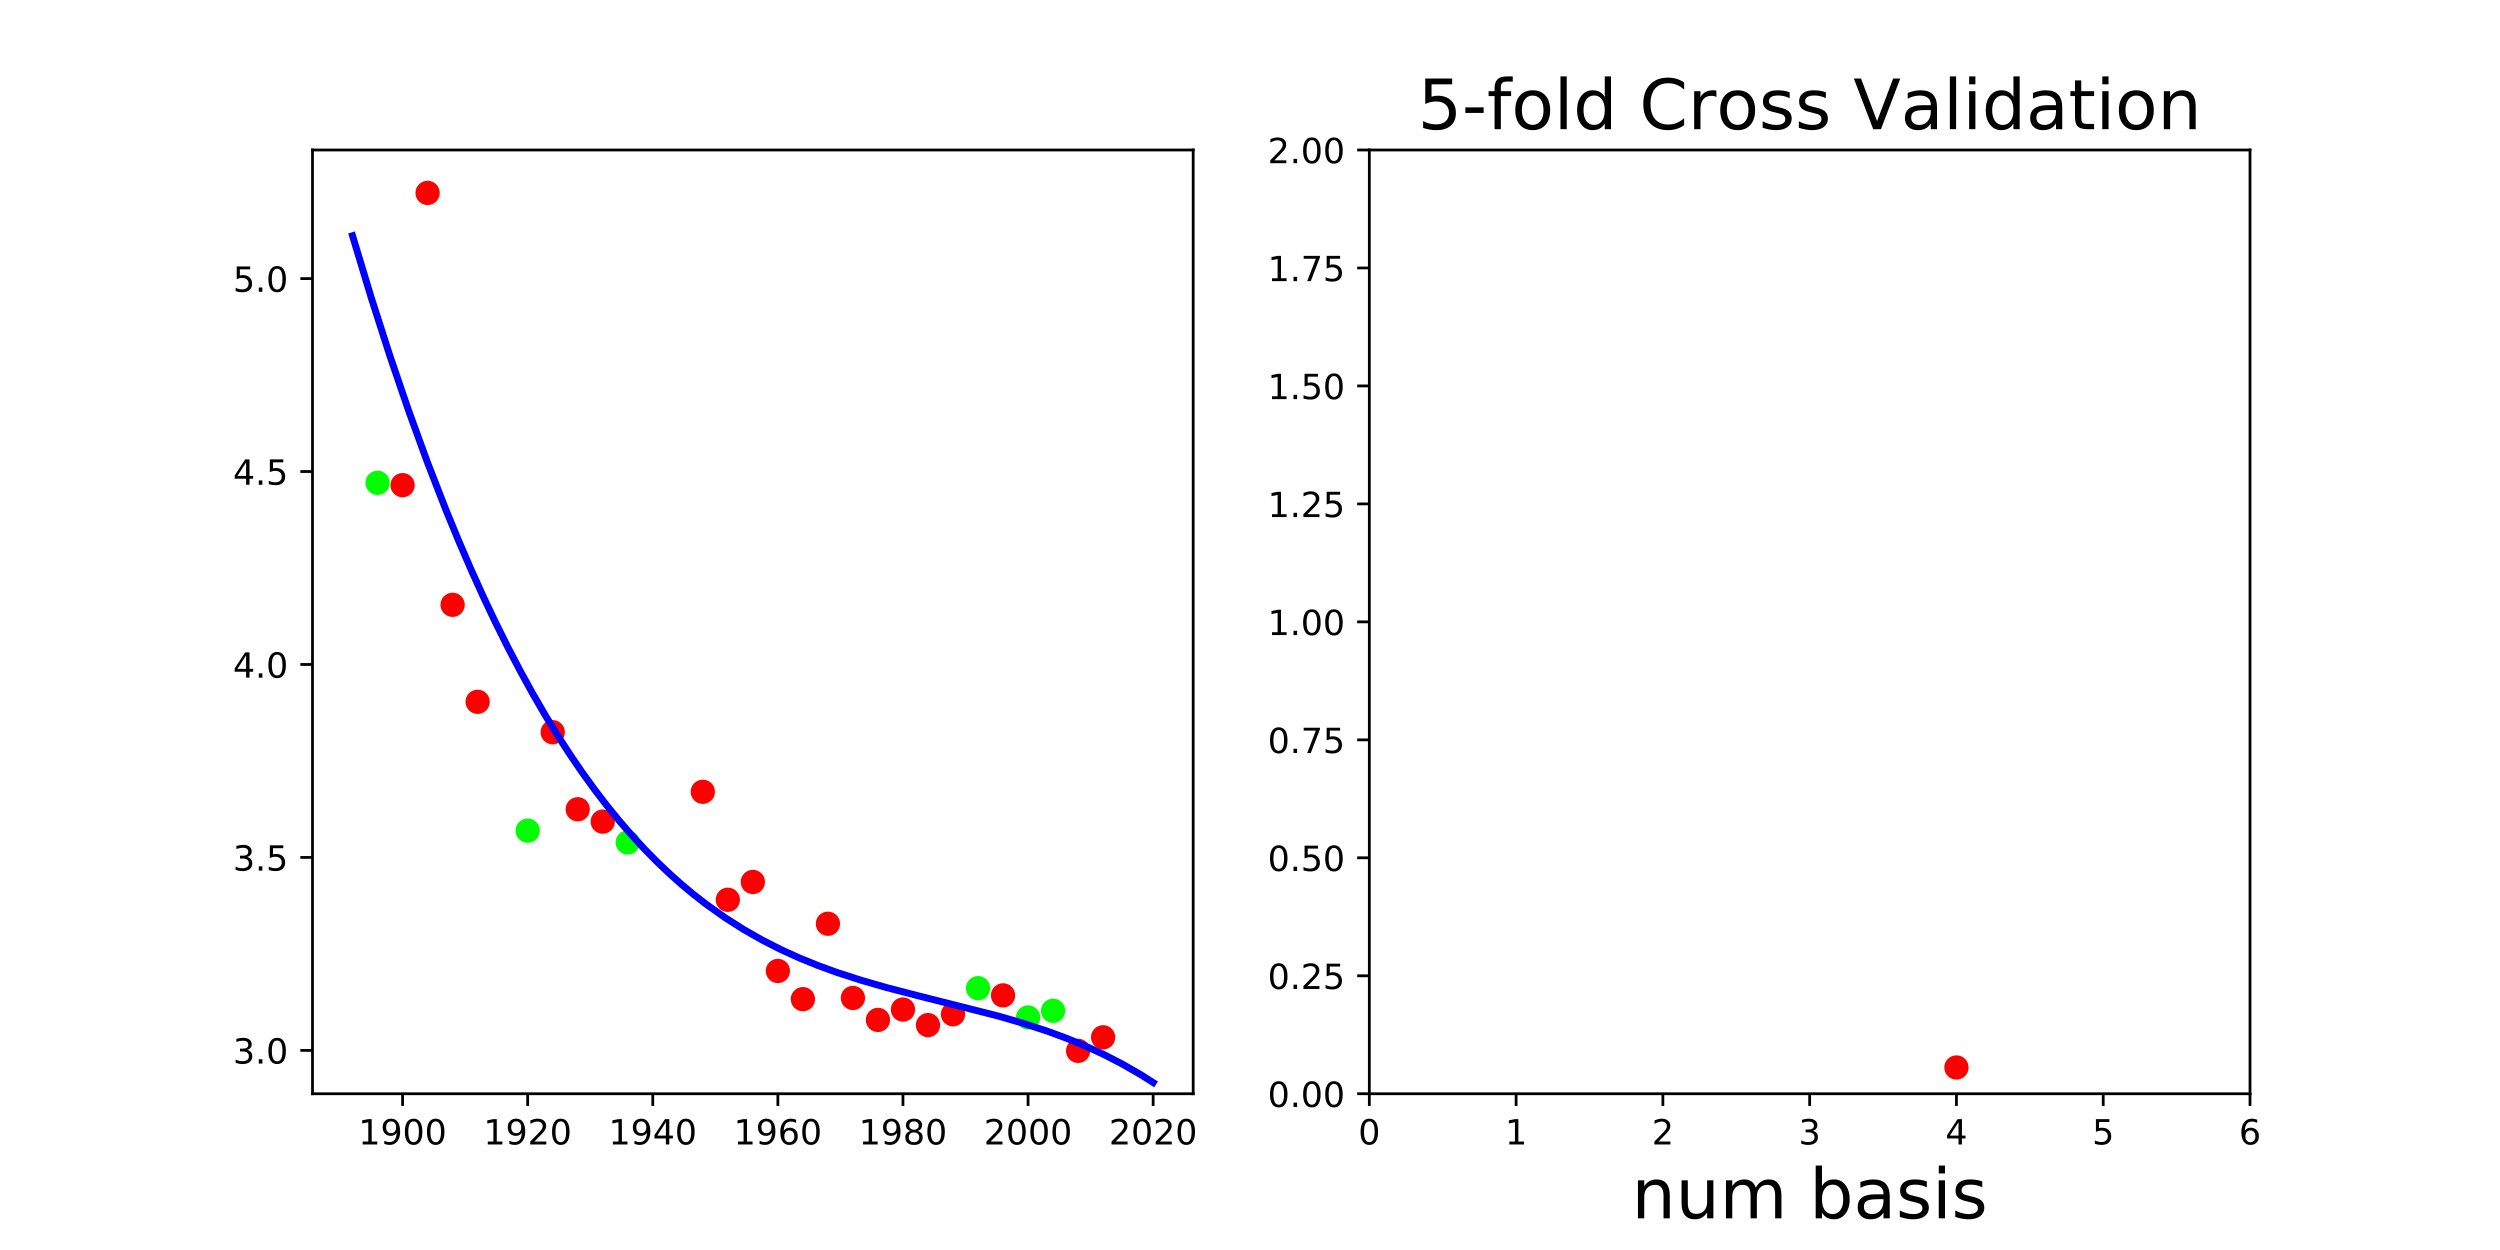
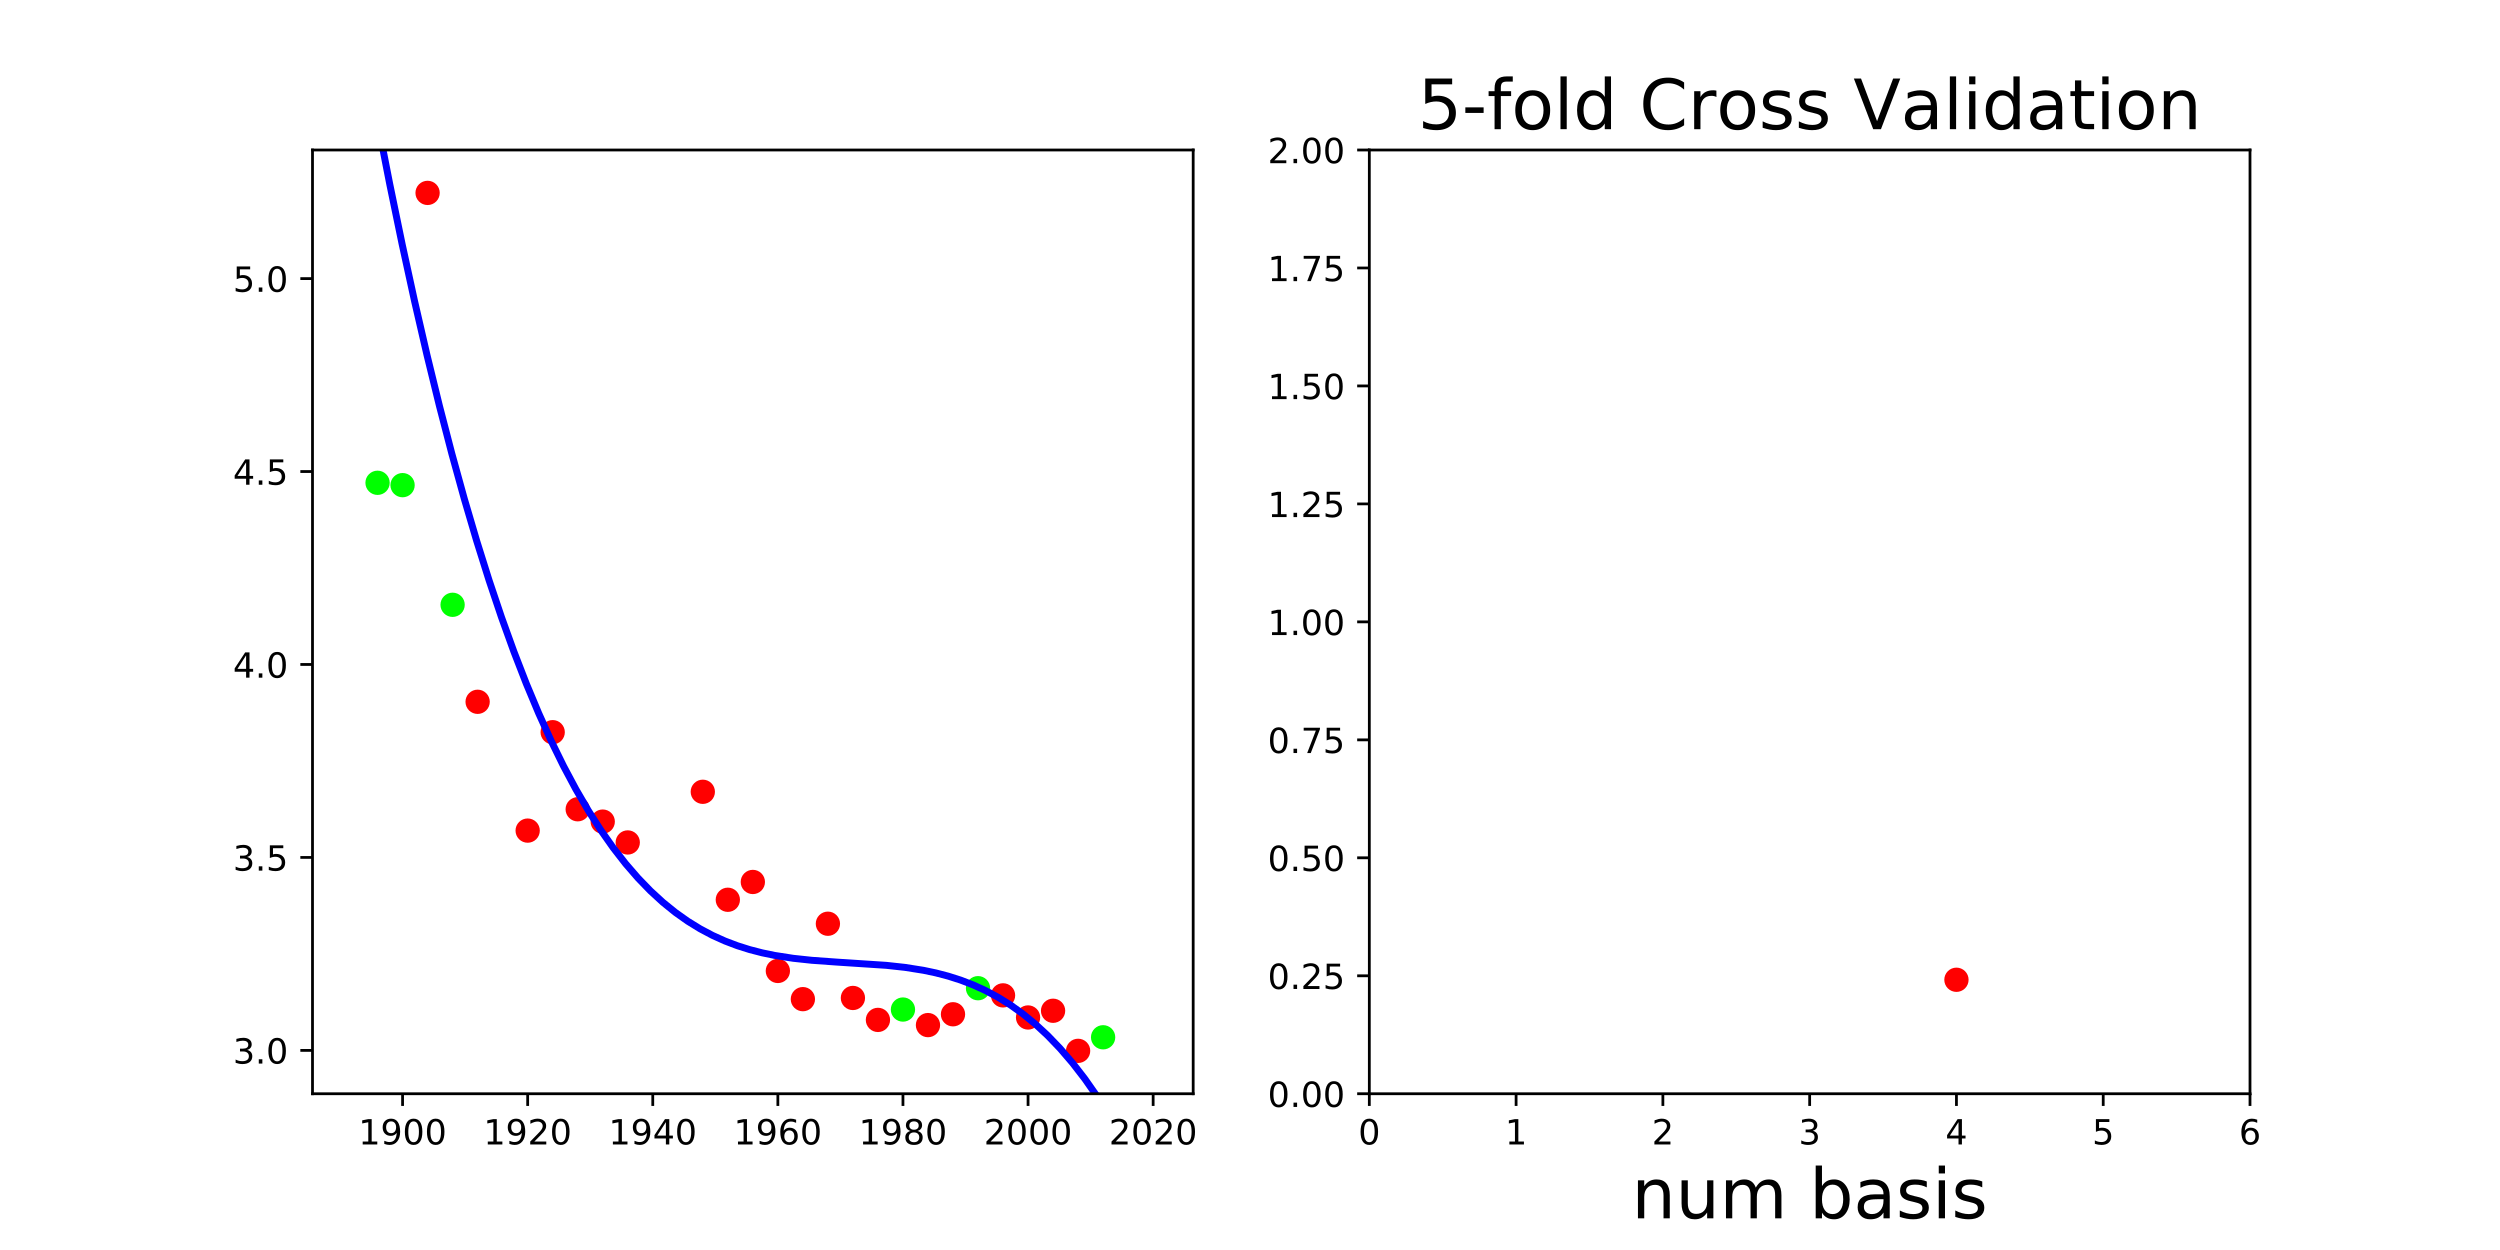
<svg xmlns="http://www.w3.org/2000/svg" xmlns:xlink="http://www.w3.org/1999/xlink" height="360pt" version="1.1" viewBox="0 0 720 360" width="720pt">
  <defs>
    <style type="text/css">
*{stroke-linecap:butt;stroke-linejoin:round;}
  </style>
  </defs>
  <g id="figure_1">
    <g id="patch_1">
      <path d="M 0 360  L 720 360  L 720 0  L 0 0  z " style="fill:none;" />
    </g>
    <g id="axes_1">
      <g id="patch_2">
        <path d="M 90 315  L 343.636 315  L 343.636 43.2  L 90 43.2  z " style="fill:none;" />
      </g>
      <g id="matplotlib.axis_1">
        <g id="xtick_1">
          <g id="line2d_1">
            <defs>
-               <path d="M 0 0  L 0 3.5  " id="m3a03d7a291" style="stroke:#000000;stroke-width:0.8;" />
-             </defs>
-             <g>
-               <use style="stroke:#000000;stroke-width:0.8;" x="115.94" xlink:href="#m3a03d7a291" y="315" />
+               <path d="M 0 0  L 0 3.5  " id="m8a2ad024c8" style="stroke:#000000;stroke-width:0.8;" />
+             </defs>
+             <g>
+               <use style="stroke:#000000;stroke-width:0.8;" x="115.94" xlink:href="#m8a2ad024c8" y="315" />
            </g>
          </g>
          <g id="text_1">
            <defs>
              <path d="M 12.406 8.297  L 28.516 8.297  L 28.516 63.922  L 10.984 60.406  L 10.984 69.391  L 28.422 72.906  L 38.281 72.906  L 38.281 8.297  L 54.391 8.297  L 54.391 0  L 12.406 0  z " id="DejaVuSans-31" />
              <path d="M 10.984 1.516  L 10.984 10.5  Q 14.703 8.734 18.5 7.812  Q 22.312 6.891 25.984 6.891  Q 35.75 6.891 40.891 13.453  Q 46.047 20.016 46.781 33.406  Q 43.953 29.203 39.594 26.953  Q 35.25 24.703 29.984 24.703  Q 19.047 24.703 12.672 31.312  Q 6.297 37.938 6.297 49.422  Q 6.297 60.641 12.938 67.422  Q 19.578 74.219 30.609 74.219  Q 43.266 74.219 49.922 64.516  Q 56.594 54.828 56.594 36.375  Q 56.594 19.141 48.406 8.859  Q 40.234 -1.422 26.422 -1.422  Q 22.703 -1.422 18.891 -0.688  Q 15.094 0.047 10.984 1.516  z M 30.609 32.422  Q 37.25 32.422 41.125 36.953  Q 45.016 41.5 45.016 49.422  Q 45.016 57.281 41.125 61.844  Q 37.25 66.406 30.609 66.406  Q 23.969 66.406 20.094 61.844  Q 16.219 57.281 16.219 49.422  Q 16.219 41.5 20.094 36.953  Q 23.969 32.422 30.609 32.422  z " id="DejaVuSans-39" />
              <path d="M 31.781 66.406  Q 24.172 66.406 20.328 58.906  Q 16.5 51.422 16.5 36.375  Q 16.5 21.391 20.328 13.891  Q 24.172 6.391 31.781 6.391  Q 39.453 6.391 43.281 13.891  Q 47.125 21.391 47.125 36.375  Q 47.125 51.422 43.281 58.906  Q 39.453 66.406 31.781 66.406  z M 31.781 74.219  Q 44.047 74.219 50.516 64.516  Q 56.984 54.828 56.984 36.375  Q 56.984 17.969 50.516 8.266  Q 44.047 -1.422 31.781 -1.422  Q 19.531 -1.422 13.062 8.266  Q 6.594 17.969 6.594 36.375  Q 6.594 54.828 13.062 64.516  Q 19.531 74.219 31.781 74.219  z " id="DejaVuSans-30" />
            </defs>
            <g transform="translate(103.2151 329.5984)scale(0.1 -0.1)">
              <use xlink:href="#DejaVuSans-31" />
              <use x="63.623" xlink:href="#DejaVuSans-39" />
              <use x="127.246" xlink:href="#DejaVuSans-30" />
              <use x="190.869" xlink:href="#DejaVuSans-30" />
            </g>
          </g>
        </g>
        <g id="xtick_2">
          <g id="line2d_2">
            <g>
-               <use style="stroke:#000000;stroke-width:0.8;" x="151.968" xlink:href="#m3a03d7a291" y="315" />
+               <use style="stroke:#000000;stroke-width:0.8;" x="151.968" xlink:href="#m8a2ad024c8" y="315" />
            </g>
          </g>
          <g id="text_2">
            <defs>
              <path d="M 19.188 8.297  L 53.609 8.297  L 53.609 0  L 7.328 0  L 7.328 8.297  Q 12.938 14.109 22.625 23.891  Q 32.328 33.688 34.812 36.531  Q 39.547 41.844 41.422 45.531  Q 43.312 49.219 43.312 52.781  Q 43.312 58.594 39.234 62.25  Q 35.156 65.922 28.609 65.922  Q 23.969 65.922 18.812 64.312  Q 13.672 62.703 7.812 59.422  L 7.812 69.391  Q 13.766 71.781 18.938 73  Q 24.125 74.219 28.422 74.219  Q 39.75 74.219 46.484 68.547  Q 53.219 62.891 53.219 53.422  Q 53.219 48.922 51.531 44.891  Q 49.859 40.875 45.406 35.406  Q 44.188 33.984 37.641 27.219  Q 31.109 20.453 19.188 8.297  z " id="DejaVuSans-32" />
            </defs>
            <g transform="translate(139.243 329.5984)scale(0.1 -0.1)">
              <use xlink:href="#DejaVuSans-31" />
              <use x="63.623" xlink:href="#DejaVuSans-39" />
              <use x="127.246" xlink:href="#DejaVuSans-32" />
              <use x="190.869" xlink:href="#DejaVuSans-30" />
            </g>
          </g>
        </g>
        <g id="xtick_3">
          <g id="line2d_3">
            <g>
-               <use style="stroke:#000000;stroke-width:0.8;" x="187.996" xlink:href="#m3a03d7a291" y="315" />
+               <use style="stroke:#000000;stroke-width:0.8;" x="187.996" xlink:href="#m8a2ad024c8" y="315" />
            </g>
          </g>
          <g id="text_3">
            <defs>
              <path d="M 37.797 64.312  L 12.891 25.391  L 37.797 25.391  z M 35.203 72.906  L 47.609 72.906  L 47.609 25.391  L 58.016 25.391  L 58.016 17.188  L 47.609 17.188  L 47.609 0  L 37.797 0  L 37.797 17.188  L 4.891 17.188  L 4.891 26.703  z " id="DejaVuSans-34" />
            </defs>
            <g transform="translate(175.2709 329.5984)scale(0.1 -0.1)">
              <use xlink:href="#DejaVuSans-31" />
              <use x="63.623" xlink:href="#DejaVuSans-39" />
              <use x="127.246" xlink:href="#DejaVuSans-34" />
              <use x="190.869" xlink:href="#DejaVuSans-30" />
            </g>
          </g>
        </g>
        <g id="xtick_4">
          <g id="line2d_4">
            <g>
-               <use style="stroke:#000000;stroke-width:0.8;" x="224.024" xlink:href="#m3a03d7a291" y="315" />
+               <use style="stroke:#000000;stroke-width:0.8;" x="224.024" xlink:href="#m8a2ad024c8" y="315" />
            </g>
          </g>
          <g id="text_4">
            <defs>
              <path d="M 33.016 40.375  Q 26.375 40.375 22.484 35.828  Q 18.609 31.297 18.609 23.391  Q 18.609 15.531 22.484 10.953  Q 26.375 6.391 33.016 6.391  Q 39.656 6.391 43.531 10.953  Q 47.406 15.531 47.406 23.391  Q 47.406 31.297 43.531 35.828  Q 39.656 40.375 33.016 40.375  z M 52.594 71.297  L 52.594 62.312  Q 48.875 64.062 45.094 64.984  Q 41.312 65.922 37.594 65.922  Q 27.828 65.922 22.672 59.328  Q 17.531 52.734 16.797 39.406  Q 19.672 43.656 24.016 45.922  Q 28.375 48.188 33.594 48.188  Q 44.578 48.188 50.953 41.516  Q 57.328 34.859 57.328 23.391  Q 57.328 12.156 50.688 5.359  Q 44.047 -1.422 33.016 -1.422  Q 20.359 -1.422 13.672 8.266  Q 6.984 17.969 6.984 36.375  Q 6.984 53.656 15.188 63.938  Q 23.391 74.219 37.203 74.219  Q 40.922 74.219 44.703 73.484  Q 48.484 72.75 52.594 71.297  z " id="DejaVuSans-36" />
            </defs>
            <g transform="translate(211.2988 329.5984)scale(0.1 -0.1)">
              <use xlink:href="#DejaVuSans-31" />
              <use x="63.623" xlink:href="#DejaVuSans-39" />
              <use x="127.246" xlink:href="#DejaVuSans-36" />
              <use x="190.869" xlink:href="#DejaVuSans-30" />
            </g>
          </g>
        </g>
        <g id="xtick_5">
          <g id="line2d_5">
            <g>
-               <use style="stroke:#000000;stroke-width:0.8;" x="260.052" xlink:href="#m3a03d7a291" y="315" />
+               <use style="stroke:#000000;stroke-width:0.8;" x="260.052" xlink:href="#m8a2ad024c8" y="315" />
            </g>
          </g>
          <g id="text_5">
            <defs>
              <path d="M 31.781 34.625  Q 24.75 34.625 20.719 30.859  Q 16.703 27.094 16.703 20.516  Q 16.703 13.922 20.719 10.156  Q 24.75 6.391 31.781 6.391  Q 38.812 6.391 42.859 10.172  Q 46.922 13.969 46.922 20.516  Q 46.922 27.094 42.891 30.859  Q 38.875 34.625 31.781 34.625  z M 21.922 38.812  Q 15.578 40.375 12.031 44.719  Q 8.5 49.078 8.5 55.328  Q 8.5 64.062 14.719 69.141  Q 20.953 74.219 31.781 74.219  Q 42.672 74.219 48.875 69.141  Q 55.078 64.062 55.078 55.328  Q 55.078 49.078 51.531 44.719  Q 48 40.375 41.703 38.812  Q 48.828 37.156 52.797 32.312  Q 56.781 27.484 56.781 20.516  Q 56.781 9.906 50.312 4.234  Q 43.844 -1.422 31.781 -1.422  Q 19.734 -1.422 13.25 4.234  Q 6.781 9.906 6.781 20.516  Q 6.781 27.484 10.781 32.312  Q 14.797 37.156 21.922 38.812  z M 18.312 54.391  Q 18.312 48.734 21.844 45.562  Q 25.391 42.391 31.781 42.391  Q 38.141 42.391 41.719 45.562  Q 45.312 48.734 45.312 54.391  Q 45.312 60.062 41.719 63.234  Q 38.141 66.406 31.781 66.406  Q 25.391 66.406 21.844 63.234  Q 18.312 60.062 18.312 54.391  z " id="DejaVuSans-38" />
            </defs>
            <g transform="translate(247.3267 329.5984)scale(0.1 -0.1)">
              <use xlink:href="#DejaVuSans-31" />
              <use x="63.623" xlink:href="#DejaVuSans-39" />
              <use x="127.246" xlink:href="#DejaVuSans-38" />
              <use x="190.869" xlink:href="#DejaVuSans-30" />
            </g>
          </g>
        </g>
        <g id="xtick_6">
          <g id="line2d_6">
            <g>
-               <use style="stroke:#000000;stroke-width:0.8;" x="296.08" xlink:href="#m3a03d7a291" y="315" />
+               <use style="stroke:#000000;stroke-width:0.8;" x="296.08" xlink:href="#m8a2ad024c8" y="315" />
            </g>
          </g>
          <g id="text_6">
            <g transform="translate(283.3545 329.5984)scale(0.1 -0.1)">
              <use xlink:href="#DejaVuSans-32" />
              <use x="63.623" xlink:href="#DejaVuSans-30" />
              <use x="127.246" xlink:href="#DejaVuSans-30" />
              <use x="190.869" xlink:href="#DejaVuSans-30" />
            </g>
          </g>
        </g>
        <g id="xtick_7">
          <g id="line2d_7">
            <g>
-               <use style="stroke:#000000;stroke-width:0.8;" x="332.107" xlink:href="#m3a03d7a291" y="315" />
+               <use style="stroke:#000000;stroke-width:0.8;" x="332.107" xlink:href="#m8a2ad024c8" y="315" />
            </g>
          </g>
          <g id="text_7">
            <g transform="translate(319.3824 329.5984)scale(0.1 -0.1)">
              <use xlink:href="#DejaVuSans-32" />
              <use x="63.623" xlink:href="#DejaVuSans-30" />
              <use x="127.246" xlink:href="#DejaVuSans-32" />
              <use x="190.869" xlink:href="#DejaVuSans-30" />
            </g>
          </g>
        </g>
      </g>
      <g id="matplotlib.axis_2">
        <g id="ytick_1">
          <g id="line2d_8">
            <defs>
-               <path d="M 0 0  L -3.5 0  " id="m630012ea9c" style="stroke:#000000;stroke-width:0.8;" />
-             </defs>
-             <g>
-               <use style="stroke:#000000;stroke-width:0.8;" x="90" xlink:href="#m630012ea9c" y="302.509" />
+               <path d="M 0 0  L -3.5 0  " id="md404f7f764" style="stroke:#000000;stroke-width:0.8;" />
+             </defs>
+             <g>
+               <use style="stroke:#000000;stroke-width:0.8;" x="90" xlink:href="#md404f7f764" y="302.509" />
            </g>
          </g>
          <g id="text_8">
            <defs>
              <path d="M 40.578 39.312  Q 47.656 37.797 51.625 33  Q 55.609 28.219 55.609 21.188  Q 55.609 10.406 48.188 4.484  Q 40.766 -1.422 27.094 -1.422  Q 22.516 -1.422 17.656 -0.516  Q 12.797 0.391 7.625 2.203  L 7.625 11.719  Q 11.719 9.328 16.594 8.109  Q 21.484 6.891 26.812 6.891  Q 36.078 6.891 40.938 10.547  Q 45.797 14.203 45.797 21.188  Q 45.797 27.641 41.281 31.266  Q 36.766 34.906 28.719 34.906  L 20.219 34.906  L 20.219 43.016  L 29.109 43.016  Q 36.375 43.016 40.234 45.922  Q 44.094 48.828 44.094 54.297  Q 44.094 59.906 40.109 62.906  Q 36.141 65.922 28.719 65.922  Q 24.656 65.922 20.016 65.031  Q 15.375 64.156 9.812 62.312  L 9.812 71.094  Q 15.438 72.656 20.344 73.438  Q 25.25 74.219 29.594 74.219  Q 40.828 74.219 47.359 69.109  Q 53.906 64.016 53.906 55.328  Q 53.906 49.266 50.438 45.094  Q 46.969 40.922 40.578 39.312  z " id="DejaVuSans-33" />
              <path d="M 10.688 12.406  L 21 12.406  L 21 0  L 10.688 0  z " id="DejaVuSans-2e" />
            </defs>
            <g transform="translate(67.09687 306.3086)scale(0.1 -0.1)">
              <use xlink:href="#DejaVuSans-33" />
              <use x="63.623" xlink:href="#DejaVuSans-2e" />
              <use x="95.41" xlink:href="#DejaVuSans-30" />
            </g>
          </g>
        </g>
        <g id="ytick_2">
          <g id="line2d_9">
            <g>
-               <use style="stroke:#000000;stroke-width:0.8;" x="90" xlink:href="#m630012ea9c" y="246.941" />
+               <use style="stroke:#000000;stroke-width:0.8;" x="90" xlink:href="#md404f7f764" y="246.941" />
            </g>
          </g>
          <g id="text_9">
            <defs>
              <path d="M 10.797 72.906  L 49.516 72.906  L 49.516 64.594  L 19.828 64.594  L 19.828 46.734  Q 21.969 47.469 24.109 47.828  Q 26.266 48.188 28.422 48.188  Q 40.625 48.188 47.75 41.5  Q 54.891 34.812 54.891 23.391  Q 54.891 11.625 47.562 5.094  Q 40.234 -1.422 26.906 -1.422  Q 22.312 -1.422 17.547 -0.641  Q 12.797 0.141 7.719 1.703  L 7.719 11.625  Q 12.109 9.234 16.797 8.062  Q 21.484 6.891 26.703 6.891  Q 35.156 6.891 40.078 11.328  Q 45.016 15.766 45.016 23.391  Q 45.016 31 40.078 35.438  Q 35.156 39.891 26.703 39.891  Q 22.75 39.891 18.812 39.016  Q 14.891 38.141 10.797 36.281  z " id="DejaVuSans-35" />
            </defs>
            <g transform="translate(67.09687 250.7403)scale(0.1 -0.1)">
              <use xlink:href="#DejaVuSans-33" />
              <use x="63.623" xlink:href="#DejaVuSans-2e" />
              <use x="95.41" xlink:href="#DejaVuSans-35" />
            </g>
          </g>
        </g>
        <g id="ytick_3">
          <g id="line2d_10">
            <g>
-               <use style="stroke:#000000;stroke-width:0.8;" x="90" xlink:href="#m630012ea9c" y="191.373" />
+               <use style="stroke:#000000;stroke-width:0.8;" x="90" xlink:href="#md404f7f764" y="191.373" />
            </g>
          </g>
          <g id="text_10">
            <g transform="translate(67.09687 195.172)scale(0.1 -0.1)">
              <use xlink:href="#DejaVuSans-34" />
              <use x="63.623" xlink:href="#DejaVuSans-2e" />
              <use x="95.41" xlink:href="#DejaVuSans-30" />
            </g>
          </g>
        </g>
        <g id="ytick_4">
          <g id="line2d_11">
            <g>
-               <use style="stroke:#000000;stroke-width:0.8;" x="90" xlink:href="#m630012ea9c" y="135.804" />
+               <use style="stroke:#000000;stroke-width:0.8;" x="90" xlink:href="#md404f7f764" y="135.804" />
            </g>
          </g>
          <g id="text_11">
            <g transform="translate(67.09687 139.6037)scale(0.1 -0.1)">
              <use xlink:href="#DejaVuSans-34" />
              <use x="63.623" xlink:href="#DejaVuSans-2e" />
              <use x="95.41" xlink:href="#DejaVuSans-35" />
            </g>
          </g>
        </g>
        <g id="ytick_5">
          <g id="line2d_12">
            <g>
-               <use style="stroke:#000000;stroke-width:0.8;" x="90" xlink:href="#m630012ea9c" y="80.236" />
+               <use style="stroke:#000000;stroke-width:0.8;" x="90" xlink:href="#md404f7f764" y="80.236" />
            </g>
          </g>
          <g id="text_12">
            <g transform="translate(67.09687 84.03535)scale(0.1 -0.1)">
              <use xlink:href="#DejaVuSans-35" />
              <use x="63.623" xlink:href="#DejaVuSans-2e" />
              <use x="95.41" xlink:href="#DejaVuSans-30" />
            </g>
          </g>
        </g>
      </g>
      <g id="line2d_13">
        <defs>
-           <path d="M 0 3  C 0.796 3 1.559 2.684 2.121 2.121  C 2.684 1.559 3 0.796 3 0  C 3 -0.796 2.684 -1.559 2.121 -2.121  C 1.559 -2.684 0.796 -3 0 -3  C -0.796 -3 -1.559 -2.684 -2.121 -2.121  C -2.684 -1.559 -3 -0.796 -3 0  C -3 0.796 -2.684 1.559 -2.121 2.121  C -1.559 2.684 -0.796 3 0 3  z " id="m49e4672b55" style="stroke:#ff0000;" />
+           <path d="M 0 3  C 0.796 3 1.559 2.684 2.121 2.121  C 2.684 1.559 3 0.796 3 0  C 3 -0.796 2.684 -1.559 2.121 -2.121  C 1.559 -2.684 0.796 -3 0 -3  C -0.796 -3 -1.559 -2.684 -2.121 -2.121  C -2.684 -1.559 -3 -0.796 -3 0  C -3 0.796 -2.684 1.559 -2.121 2.121  C -1.559 2.684 -0.796 3 0 3  z " id="m643161491b" style="stroke:#ff0000;" />
        </defs>
-         <g clip-path="url(#pe41d63a16f)">
-           <use style="fill:#ff0000;stroke:#ff0000;" x="224.024" xlink:href="#m49e4672b55" y="279.634" />
-           <use style="fill:#ff0000;stroke:#ff0000;" x="317.696" xlink:href="#m49e4672b55" y="298.739" />
-           <use style="fill:#ff0000;stroke:#ff0000;" x="216.818" xlink:href="#m49e4672b55" y="254.006" />
-           <use style="fill:#ff0000;stroke:#ff0000;" x="137.557" xlink:href="#m49e4672b55" y="202.118" />
-           <use style="fill:#ff0000;stroke:#ff0000;" x="123.146" xlink:href="#m49e4672b55" y="55.555" />
-           <use style="fill:#ff0000;stroke:#ff0000;" x="252.846" xlink:href="#m49e4672b55" y="293.734" />
-           <use style="fill:#ff0000;stroke:#ff0000;" x="238.435" xlink:href="#m49e4672b55" y="266.035" />
-           <use style="fill:#ff0000;stroke:#ff0000;" x="115.94" xlink:href="#m49e4672b55" y="139.724" />
-           <use style="fill:#ff0000;stroke:#ff0000;" x="130.351" xlink:href="#m49e4672b55" y="174.182" />
-           <use style="fill:#ff0000;stroke:#ff0000;" x="310.491" xlink:href="#m49e4672b55" y="302.645" />
-           <use style="fill:#ff0000;stroke:#ff0000;" x="267.257" xlink:href="#m49e4672b55" y="295.227" />
-           <use style="fill:#ff0000;stroke:#ff0000;" x="173.585" xlink:href="#m49e4672b55" y="236.623" />
-           <use style="fill:#ff0000;stroke:#ff0000;" x="159.174" xlink:href="#m49e4672b55" y="210.872" />
-           <use style="fill:#ff0000;stroke:#ff0000;" x="231.229" xlink:href="#m49e4672b55" y="287.755" />
-           <use style="fill:#ff0000;stroke:#ff0000;" x="245.64" xlink:href="#m49e4672b55" y="287.413" />
-           <use style="fill:#ff0000;stroke:#ff0000;" x="260.052" xlink:href="#m49e4672b55" y="290.749" />
-           <use style="fill:#ff0000;stroke:#ff0000;" x="166.379" xlink:href="#m49e4672b55" y="233.067" />
-           <use style="fill:#ff0000;stroke:#ff0000;" x="274.463" xlink:href="#m49e4672b55" y="292.11" />
-           <use style="fill:#ff0000;stroke:#ff0000;" x="288.874" xlink:href="#m49e4672b55" y="286.667" />
-           <use style="fill:#ff0000;stroke:#ff0000;" x="202.407" xlink:href="#m49e4672b55" y="228.036" />
-           <use style="fill:#ff0000;stroke:#ff0000;" x="209.613" xlink:href="#m49e4672b55" y="259.134" />
+         <g clip-path="url(#pd470bfd5cc)">
+           <use style="fill:#ff0000;stroke:#ff0000;" x="173.585" xlink:href="#m643161491b" y="236.623" />
+           <use style="fill:#ff0000;stroke:#ff0000;" x="216.818" xlink:href="#m643161491b" y="254.006" />
+           <use style="fill:#ff0000;stroke:#ff0000;" x="166.379" xlink:href="#m643161491b" y="233.067" />
+           <use style="fill:#ff0000;stroke:#ff0000;" x="209.613" xlink:href="#m643161491b" y="259.134" />
+           <use style="fill:#ff0000;stroke:#ff0000;" x="123.146" xlink:href="#m643161491b" y="55.555" />
+           <use style="fill:#ff0000;stroke:#ff0000;" x="224.024" xlink:href="#m643161491b" y="279.634" />
+           <use style="fill:#ff0000;stroke:#ff0000;" x="137.557" xlink:href="#m643161491b" y="202.118" />
+           <use style="fill:#ff0000;stroke:#ff0000;" x="267.257" xlink:href="#m643161491b" y="295.227" />
+           <use style="fill:#ff0000;stroke:#ff0000;" x="231.229" xlink:href="#m643161491b" y="287.755" />
+           <use style="fill:#ff0000;stroke:#ff0000;" x="180.79" xlink:href="#m643161491b" y="242.628" />
+           <use style="fill:#ff0000;stroke:#ff0000;" x="288.874" xlink:href="#m643161491b" y="286.667" />
+           <use style="fill:#ff0000;stroke:#ff0000;" x="303.285" xlink:href="#m643161491b" y="291.1" />
+           <use style="fill:#ff0000;stroke:#ff0000;" x="245.64" xlink:href="#m643161491b" y="287.413" />
+           <use style="fill:#ff0000;stroke:#ff0000;" x="252.846" xlink:href="#m643161491b" y="293.734" />
+           <use style="fill:#ff0000;stroke:#ff0000;" x="238.435" xlink:href="#m643161491b" y="266.035" />
+           <use style="fill:#ff0000;stroke:#ff0000;" x="202.407" xlink:href="#m643161491b" y="228.036" />
+           <use style="fill:#ff0000;stroke:#ff0000;" x="159.174" xlink:href="#m643161491b" y="210.872" />
+           <use style="fill:#ff0000;stroke:#ff0000;" x="296.08" xlink:href="#m643161491b" y="293.032" />
+           <use style="fill:#ff0000;stroke:#ff0000;" x="310.491" xlink:href="#m643161491b" y="302.645" />
+           <use style="fill:#ff0000;stroke:#ff0000;" x="274.463" xlink:href="#m643161491b" y="292.11" />
+           <use style="fill:#ff0000;stroke:#ff0000;" x="151.968" xlink:href="#m643161491b" y="239.216" />
        </g>
      </g>
      <g id="line2d_14">
        <defs>
-           <path d="M 0 3  C 0.796 3 1.559 2.684 2.121 2.121  C 2.684 1.559 3 0.796 3 0  C 3 -0.796 2.684 -1.559 2.121 -2.121  C 1.559 -2.684 0.796 -3 0 -3  C -0.796 -3 -1.559 -2.684 -2.121 -2.121  C -2.684 -1.559 -3 -0.796 -3 0  C -3 0.796 -2.684 1.559 -2.121 2.121  C -1.559 2.684 -0.796 3 0 3  z " id="mc053487fcf" style="stroke:#00ff00;" />
+           <path d="M 0 3  C 0.796 3 1.559 2.684 2.121 2.121  C 2.684 1.559 3 0.796 3 0  C 3 -0.796 2.684 -1.559 2.121 -2.121  C 1.559 -2.684 0.796 -3 0 -3  C -0.796 -3 -1.559 -2.684 -2.121 -2.121  C -2.684 -1.559 -3 -0.796 -3 0  C -3 0.796 -2.684 1.559 -2.121 2.121  C -1.559 2.684 -0.796 3 0 3  z " id="m031dea938a" style="stroke:#00ff00;" />
        </defs>
-         <g clip-path="url(#pe41d63a16f)">
-           <use style="fill:#00ff00;stroke:#00ff00;" x="151.968" xlink:href="#mc053487fcf" y="239.216" />
-           <use style="fill:#00ff00;stroke:#00ff00;" x="303.285" xlink:href="#mc053487fcf" y="291.1" />
-           <use style="fill:#00ff00;stroke:#00ff00;" x="180.79" xlink:href="#mc053487fcf" y="242.628" />
-           <use style="fill:#00ff00;stroke:#00ff00;" x="281.668" xlink:href="#mc053487fcf" y="284.603" />
-           <use style="fill:#00ff00;stroke:#00ff00;" x="108.735" xlink:href="#mc053487fcf" y="139.046" />
-           <use style="fill:#00ff00;stroke:#00ff00;" x="296.08" xlink:href="#mc053487fcf" y="293.032" />
+         <g clip-path="url(#pd470bfd5cc)">
+           <use style="fill:#00ff00;stroke:#00ff00;" x="108.735" xlink:href="#m031dea938a" y="139.046" />
+           <use style="fill:#00ff00;stroke:#00ff00;" x="281.668" xlink:href="#m031dea938a" y="284.603" />
+           <use style="fill:#00ff00;stroke:#00ff00;" x="115.94" xlink:href="#m031dea938a" y="139.724" />
+           <use style="fill:#00ff00;stroke:#00ff00;" x="317.696" xlink:href="#m031dea938a" y="298.739" />
+           <use style="fill:#00ff00;stroke:#00ff00;" x="260.052" xlink:href="#m031dea938a" y="290.749" />
+           <use style="fill:#00ff00;stroke:#00ff00;" x="130.351" xlink:href="#m031dea938a" y="174.182" />
        </g>
      </g>
      <g id="line2d_15">
-         <path clip-path="url(#pe41d63a16f)" d="M 101.529 67.895  L 106.891 85.657  L 112.254 102.378  L 117.616 118.093  L 122.978 132.837  L 128.34 146.642  L 131.915 155.341  L 135.49 163.649  L 139.065 171.575  L 142.64 179.129  L 146.215 186.322  L 149.79 193.163  L 153.364 199.663  L 156.939 205.831  L 160.514 211.678  L 164.089 217.214  L 167.664 222.449  L 171.239 227.393  L 174.814 232.055  L 178.388 236.447  L 181.963 240.578  L 185.538 244.458  L 189.113 248.097  L 192.688 251.506  L 196.263 254.693  L 199.838 257.671  L 203.412 260.447  L 208.775 264.259  L 214.137 267.675  L 219.499 270.731  L 224.862 273.461  L 230.224 275.898  L 235.586 278.076  L 240.948 280.029  L 248.098 282.343  L 255.248 284.398  L 264.185 286.726  L 287.422 292.606  L 294.571 294.678  L 301.721 297.015  L 307.083 298.99  L 312.446 301.193  L 317.808 303.658  L 323.17 306.42  L 328.533 309.511  L 332.107 311.773  L 332.107 311.773  " style="fill:none;stroke:#0000ff;stroke-linecap:square;stroke-width:2;" />
+         <path clip-path="url(#pd470bfd5cc)" d="M 102.173 -1  L 105.104 15.554  L 108.679 34.8  L 112.254 53.069  L 115.828 70.386  L 119.403 86.778  L 122.978 102.269  L 126.553 116.887  L 130.128 130.656  L 133.703 143.602  L 137.278 155.752  L 140.852 167.13  L 144.427 177.762  L 148.002 187.675  L 151.577 196.894  L 155.152 205.444  L 158.727 213.352  L 162.302 220.643  L 165.876 227.343  L 169.451 233.478  L 173.026 239.073  L 176.601 244.154  L 180.176 248.747  L 183.751 252.877  L 187.326 256.571  L 190.9 259.854  L 194.475 262.752  L 198.05 265.29  L 201.625 267.494  L 205.2 269.391  L 208.775 271.005  L 212.35 272.363  L 215.924 273.49  L 219.499 274.412  L 223.074 275.155  L 228.436 275.989  L 233.799 276.564  L 240.948 277.08  L 255.248 278.017  L 260.61 278.602  L 265.973 279.45  L 269.547 280.204  L 273.122 281.139  L 276.697 282.28  L 280.272 283.654  L 283.847 285.287  L 287.422 287.203  L 290.997 289.429  L 294.571 291.991  L 298.146 294.913  L 301.721 298.223  L 305.296 301.945  L 308.871 306.106  L 312.446 310.731  L 316.021 315.845  L 319.595 321.475  L 323.17 327.647  L 326.745 334.386  L 330.32 341.717  L 332.107 345.613  L 332.107 345.613  " style="fill:none;stroke:#0000ff;stroke-linecap:square;stroke-width:2;" />
      </g>
      <g id="patch_3">
        <path d="M 90 315  L 90 43.2  " style="fill:none;stroke:#000000;stroke-linecap:square;stroke-linejoin:miter;stroke-width:0.8;" />
      </g>
      <g id="patch_4">
        <path d="M 343.636 315  L 343.636 43.2  " style="fill:none;stroke:#000000;stroke-linecap:square;stroke-linejoin:miter;stroke-width:0.8;" />
      </g>
      <g id="patch_5">
        <path d="M 90 315  L 343.636 315  " style="fill:none;stroke:#000000;stroke-linecap:square;stroke-linejoin:miter;stroke-width:0.8;" />
      </g>
      <g id="patch_6">
        <path d="M 90 43.2  L 343.636 43.2  " style="fill:none;stroke:#000000;stroke-linecap:square;stroke-linejoin:miter;stroke-width:0.8;" />
      </g>
    </g>
    <g id="axes_2">
      <g id="patch_7">
        <path d="M 394.364 315  L 648 315  L 648 43.2  L 394.364 43.2  z " style="fill:none;" />
      </g>
      <g id="matplotlib.axis_3">
        <g id="xtick_8">
          <g id="line2d_16">
            <g>
-               <use style="stroke:#000000;stroke-width:0.8;" x="394.364" xlink:href="#m3a03d7a291" y="315" />
+               <use style="stroke:#000000;stroke-width:0.8;" x="394.364" xlink:href="#m8a2ad024c8" y="315" />
            </g>
          </g>
          <g id="text_13">
            <g transform="translate(391.1824 329.5984)scale(0.1 -0.1)">
              <use xlink:href="#DejaVuSans-30" />
            </g>
          </g>
        </g>
        <g id="xtick_9">
          <g id="line2d_17">
            <g>
-               <use style="stroke:#000000;stroke-width:0.8;" x="436.636" xlink:href="#m3a03d7a291" y="315" />
+               <use style="stroke:#000000;stroke-width:0.8;" x="436.636" xlink:href="#m8a2ad024c8" y="315" />
            </g>
          </g>
          <g id="text_14">
            <g transform="translate(433.4551 329.5984)scale(0.1 -0.1)">
              <use xlink:href="#DejaVuSans-31" />
            </g>
          </g>
        </g>
        <g id="xtick_10">
          <g id="line2d_18">
            <g>
-               <use style="stroke:#000000;stroke-width:0.8;" x="478.909" xlink:href="#m3a03d7a291" y="315" />
+               <use style="stroke:#000000;stroke-width:0.8;" x="478.909" xlink:href="#m8a2ad024c8" y="315" />
            </g>
          </g>
          <g id="text_15">
            <g transform="translate(475.7278 329.5984)scale(0.1 -0.1)">
              <use xlink:href="#DejaVuSans-32" />
            </g>
          </g>
        </g>
        <g id="xtick_11">
          <g id="line2d_19">
            <g>
-               <use style="stroke:#000000;stroke-width:0.8;" x="521.182" xlink:href="#m3a03d7a291" y="315" />
+               <use style="stroke:#000000;stroke-width:0.8;" x="521.182" xlink:href="#m8a2ad024c8" y="315" />
            </g>
          </g>
          <g id="text_16">
            <g transform="translate(518.0006 329.5984)scale(0.1 -0.1)">
              <use xlink:href="#DejaVuSans-33" />
            </g>
          </g>
        </g>
        <g id="xtick_12">
          <g id="line2d_20">
            <g>
-               <use style="stroke:#000000;stroke-width:0.8;" x="563.455" xlink:href="#m3a03d7a291" y="315" />
+               <use style="stroke:#000000;stroke-width:0.8;" x="563.455" xlink:href="#m8a2ad024c8" y="315" />
            </g>
          </g>
          <g id="text_17">
            <g transform="translate(560.2733 329.5984)scale(0.1 -0.1)">
              <use xlink:href="#DejaVuSans-34" />
            </g>
          </g>
        </g>
        <g id="xtick_13">
          <g id="line2d_21">
            <g>
-               <use style="stroke:#000000;stroke-width:0.8;" x="605.727" xlink:href="#m3a03d7a291" y="315" />
+               <use style="stroke:#000000;stroke-width:0.8;" x="605.727" xlink:href="#m8a2ad024c8" y="315" />
            </g>
          </g>
          <g id="text_18">
            <g transform="translate(602.546 329.5984)scale(0.1 -0.1)">
              <use xlink:href="#DejaVuSans-35" />
            </g>
          </g>
        </g>
        <g id="xtick_14">
          <g id="line2d_22">
            <g>
-               <use style="stroke:#000000;stroke-width:0.8;" x="648" xlink:href="#m3a03d7a291" y="315" />
+               <use style="stroke:#000000;stroke-width:0.8;" x="648" xlink:href="#m8a2ad024c8" y="315" />
            </g>
          </g>
          <g id="text_19">
            <g transform="translate(644.8188 329.5984)scale(0.1 -0.1)">
              <use xlink:href="#DejaVuSans-36" />
            </g>
          </g>
        </g>
        <g id="text_20">
          <defs>
            <path d="M 54.891 33.016  L 54.891 0  L 45.906 0  L 45.906 32.719  Q 45.906 40.484 42.875 44.328  Q 39.844 48.188 33.797 48.188  Q 26.516 48.188 22.312 43.547  Q 18.109 38.922 18.109 30.906  L 18.109 0  L 9.078 0  L 9.078 54.688  L 18.109 54.688  L 18.109 46.188  Q 21.344 51.125 25.703 53.562  Q 30.078 56 35.797 56  Q 45.219 56 50.047 50.172  Q 54.891 44.344 54.891 33.016  z " id="DejaVuSans-6e" />
            <path d="M 8.5 21.578  L 8.5 54.688  L 17.484 54.688  L 17.484 21.922  Q 17.484 14.156 20.5 10.266  Q 23.531 6.391 29.594 6.391  Q 36.859 6.391 41.078 11.031  Q 45.312 15.672 45.312 23.688  L 45.312 54.688  L 54.297 54.688  L 54.297 0  L 45.312 0  L 45.312 8.406  Q 42.047 3.422 37.719 1  Q 33.406 -1.422 27.688 -1.422  Q 18.266 -1.422 13.375 4.438  Q 8.5 10.297 8.5 21.578  z M 31.109 56  z " id="DejaVuSans-75" />
            <path d="M 52 44.188  Q 55.375 50.25 60.062 53.125  Q 64.75 56 71.094 56  Q 79.641 56 84.281 50.016  Q 88.922 44.047 88.922 33.016  L 88.922 0  L 79.891 0  L 79.891 32.719  Q 79.891 40.578 77.094 44.375  Q 74.312 48.188 68.609 48.188  Q 61.625 48.188 57.562 43.547  Q 53.516 38.922 53.516 30.906  L 53.516 0  L 44.484 0  L 44.484 32.719  Q 44.484 40.625 41.703 44.406  Q 38.922 48.188 33.109 48.188  Q 26.219 48.188 22.156 43.531  Q 18.109 38.875 18.109 30.906  L 18.109 0  L 9.078 0  L 9.078 54.688  L 18.109 54.688  L 18.109 46.188  Q 21.188 51.219 25.484 53.609  Q 29.781 56 35.688 56  Q 41.656 56 45.828 52.969  Q 50 49.953 52 44.188  z " id="DejaVuSans-6d" />
            <path id="DejaVuSans-20" />
            <path d="M 48.688 27.297  Q 48.688 37.203 44.609 42.844  Q 40.531 48.484 33.406 48.484  Q 26.266 48.484 22.188 42.844  Q 18.109 37.203 18.109 27.297  Q 18.109 17.391 22.188 11.75  Q 26.266 6.109 33.406 6.109  Q 40.531 6.109 44.609 11.75  Q 48.688 17.391 48.688 27.297  z M 18.109 46.391  Q 20.953 51.266 25.266 53.625  Q 29.594 56 35.594 56  Q 45.562 56 51.781 48.094  Q 58.016 40.188 58.016 27.297  Q 58.016 14.406 51.781 6.484  Q 45.562 -1.422 35.594 -1.422  Q 29.594 -1.422 25.266 0.953  Q 20.953 3.328 18.109 8.203  L 18.109 0  L 9.078 0  L 9.078 75.984  L 18.109 75.984  z " id="DejaVuSans-62" />
            <path d="M 34.281 27.484  Q 23.391 27.484 19.188 25  Q 14.984 22.516 14.984 16.5  Q 14.984 11.719 18.141 8.906  Q 21.297 6.109 26.703 6.109  Q 34.188 6.109 38.703 11.406  Q 43.219 16.703 43.219 25.484  L 43.219 27.484  z M 52.203 31.203  L 52.203 0  L 43.219 0  L 43.219 8.297  Q 40.141 3.328 35.547 0.953  Q 30.953 -1.422 24.312 -1.422  Q 15.922 -1.422 10.953 3.297  Q 6 8.016 6 15.922  Q 6 25.141 12.172 29.828  Q 18.359 34.516 30.609 34.516  L 43.219 34.516  L 43.219 35.406  Q 43.219 41.609 39.141 45  Q 35.062 48.391 27.688 48.391  Q 23 48.391 18.547 47.266  Q 14.109 46.141 10.016 43.891  L 10.016 52.203  Q 14.938 54.109 19.578 55.047  Q 24.219 56 28.609 56  Q 40.484 56 46.344 49.844  Q 52.203 43.703 52.203 31.203  z " id="DejaVuSans-61" />
            <path d="M 44.281 53.078  L 44.281 44.578  Q 40.484 46.531 36.375 47.5  Q 32.281 48.484 27.875 48.484  Q 21.188 48.484 17.844 46.438  Q 14.5 44.391 14.5 40.281  Q 14.5 37.156 16.891 35.375  Q 19.281 33.594 26.516 31.984  L 29.594 31.297  Q 39.156 29.25 43.188 25.516  Q 47.219 21.781 47.219 15.094  Q 47.219 7.469 41.188 3.016  Q 35.156 -1.422 24.609 -1.422  Q 20.219 -1.422 15.453 -0.562  Q 10.688 0.297 5.422 2  L 5.422 11.281  Q 10.406 8.688 15.234 7.391  Q 20.062 6.109 24.812 6.109  Q 31.156 6.109 34.562 8.281  Q 37.984 10.453 37.984 14.406  Q 37.984 18.062 35.516 20.016  Q 33.062 21.969 24.703 23.781  L 21.578 24.516  Q 13.234 26.266 9.516 29.906  Q 5.812 33.547 5.812 39.891  Q 5.812 47.609 11.281 51.797  Q 16.75 56 26.812 56  Q 31.781 56 36.172 55.266  Q 40.578 54.547 44.281 53.078  z " id="DejaVuSans-73" />
            <path d="M 9.422 54.688  L 18.406 54.688  L 18.406 0  L 9.422 0  z M 9.422 75.984  L 18.406 75.984  L 18.406 64.594  L 9.422 64.594  z " id="DejaVuSans-69" />
          </defs>
          <g transform="translate(469.9146 350.875)scale(0.2 -0.2)">
            <use xlink:href="#DejaVuSans-6e" />
            <use x="63.379" xlink:href="#DejaVuSans-75" />
            <use x="126.758" xlink:href="#DejaVuSans-6d" />
            <use x="224.17" xlink:href="#DejaVuSans-20" />
            <use x="255.957" xlink:href="#DejaVuSans-62" />
            <use x="319.434" xlink:href="#DejaVuSans-61" />
            <use x="380.713" xlink:href="#DejaVuSans-73" />
            <use x="432.812" xlink:href="#DejaVuSans-69" />
            <use x="460.596" xlink:href="#DejaVuSans-73" />
          </g>
        </g>
      </g>
      <g id="matplotlib.axis_4">
        <g id="ytick_6">
          <g id="line2d_23">
            <g>
-               <use style="stroke:#000000;stroke-width:0.8;" x="394.364" xlink:href="#m630012ea9c" y="315" />
+               <use style="stroke:#000000;stroke-width:0.8;" x="394.364" xlink:href="#md404f7f764" y="315" />
            </g>
          </g>
          <g id="text_21">
            <g transform="translate(365.098 318.7992)scale(0.1 -0.1)">
              <use xlink:href="#DejaVuSans-30" />
              <use x="63.623" xlink:href="#DejaVuSans-2e" />
              <use x="95.41" xlink:href="#DejaVuSans-30" />
              <use x="159.033" xlink:href="#DejaVuSans-30" />
            </g>
          </g>
        </g>
        <g id="ytick_7">
          <g id="line2d_24">
            <g>
-               <use style="stroke:#000000;stroke-width:0.8;" x="394.364" xlink:href="#m630012ea9c" y="281.025" />
+               <use style="stroke:#000000;stroke-width:0.8;" x="394.364" xlink:href="#md404f7f764" y="281.025" />
            </g>
          </g>
          <g id="text_22">
            <g transform="translate(365.098 284.8242)scale(0.1 -0.1)">
              <use xlink:href="#DejaVuSans-30" />
              <use x="63.623" xlink:href="#DejaVuSans-2e" />
              <use x="95.41" xlink:href="#DejaVuSans-32" />
              <use x="159.033" xlink:href="#DejaVuSans-35" />
            </g>
          </g>
        </g>
        <g id="ytick_8">
          <g id="line2d_25">
            <g>
-               <use style="stroke:#000000;stroke-width:0.8;" x="394.364" xlink:href="#m630012ea9c" y="247.05" />
+               <use style="stroke:#000000;stroke-width:0.8;" x="394.364" xlink:href="#md404f7f764" y="247.05" />
            </g>
          </g>
          <g id="text_23">
            <g transform="translate(365.098 250.8492)scale(0.1 -0.1)">
              <use xlink:href="#DejaVuSans-30" />
              <use x="63.623" xlink:href="#DejaVuSans-2e" />
              <use x="95.41" xlink:href="#DejaVuSans-35" />
              <use x="159.033" xlink:href="#DejaVuSans-30" />
            </g>
          </g>
        </g>
        <g id="ytick_9">
          <g id="line2d_26">
            <g>
-               <use style="stroke:#000000;stroke-width:0.8;" x="394.364" xlink:href="#m630012ea9c" y="213.075" />
+               <use style="stroke:#000000;stroke-width:0.8;" x="394.364" xlink:href="#md404f7f764" y="213.075" />
            </g>
          </g>
          <g id="text_24">
            <defs>
              <path d="M 8.203 72.906  L 55.078 72.906  L 55.078 68.703  L 28.609 0  L 18.312 0  L 43.219 64.594  L 8.203 64.594  z " id="DejaVuSans-37" />
            </defs>
            <g transform="translate(365.098 216.8742)scale(0.1 -0.1)">
              <use xlink:href="#DejaVuSans-30" />
              <use x="63.623" xlink:href="#DejaVuSans-2e" />
              <use x="95.41" xlink:href="#DejaVuSans-37" />
              <use x="159.033" xlink:href="#DejaVuSans-35" />
            </g>
          </g>
        </g>
        <g id="ytick_10">
          <g id="line2d_27">
            <g>
-               <use style="stroke:#000000;stroke-width:0.8;" x="394.364" xlink:href="#m630012ea9c" y="179.1" />
+               <use style="stroke:#000000;stroke-width:0.8;" x="394.364" xlink:href="#md404f7f764" y="179.1" />
            </g>
          </g>
          <g id="text_25">
            <g transform="translate(365.098 182.8992)scale(0.1 -0.1)">
              <use xlink:href="#DejaVuSans-31" />
              <use x="63.623" xlink:href="#DejaVuSans-2e" />
              <use x="95.41" xlink:href="#DejaVuSans-30" />
              <use x="159.033" xlink:href="#DejaVuSans-30" />
            </g>
          </g>
        </g>
        <g id="ytick_11">
          <g id="line2d_28">
            <g>
-               <use style="stroke:#000000;stroke-width:0.8;" x="394.364" xlink:href="#m630012ea9c" y="145.125" />
+               <use style="stroke:#000000;stroke-width:0.8;" x="394.364" xlink:href="#md404f7f764" y="145.125" />
            </g>
          </g>
          <g id="text_26">
            <g transform="translate(365.098 148.9242)scale(0.1 -0.1)">
              <use xlink:href="#DejaVuSans-31" />
              <use x="63.623" xlink:href="#DejaVuSans-2e" />
              <use x="95.41" xlink:href="#DejaVuSans-32" />
              <use x="159.033" xlink:href="#DejaVuSans-35" />
            </g>
          </g>
        </g>
        <g id="ytick_12">
          <g id="line2d_29">
            <g>
-               <use style="stroke:#000000;stroke-width:0.8;" x="394.364" xlink:href="#m630012ea9c" y="111.15" />
+               <use style="stroke:#000000;stroke-width:0.8;" x="394.364" xlink:href="#md404f7f764" y="111.15" />
            </g>
          </g>
          <g id="text_27">
            <g transform="translate(365.098 114.9492)scale(0.1 -0.1)">
              <use xlink:href="#DejaVuSans-31" />
              <use x="63.623" xlink:href="#DejaVuSans-2e" />
              <use x="95.41" xlink:href="#DejaVuSans-35" />
              <use x="159.033" xlink:href="#DejaVuSans-30" />
            </g>
          </g>
        </g>
        <g id="ytick_13">
          <g id="line2d_30">
            <g>
-               <use style="stroke:#000000;stroke-width:0.8;" x="394.364" xlink:href="#m630012ea9c" y="77.175" />
+               <use style="stroke:#000000;stroke-width:0.8;" x="394.364" xlink:href="#md404f7f764" y="77.175" />
            </g>
          </g>
          <g id="text_28">
            <g transform="translate(365.098 80.97422)scale(0.1 -0.1)">
              <use xlink:href="#DejaVuSans-31" />
              <use x="63.623" xlink:href="#DejaVuSans-2e" />
              <use x="95.41" xlink:href="#DejaVuSans-37" />
              <use x="159.033" xlink:href="#DejaVuSans-35" />
            </g>
          </g>
        </g>
        <g id="ytick_14">
          <g id="line2d_31">
            <g>
-               <use style="stroke:#000000;stroke-width:0.8;" x="394.364" xlink:href="#m630012ea9c" y="43.2" />
+               <use style="stroke:#000000;stroke-width:0.8;" x="394.364" xlink:href="#md404f7f764" y="43.2" />
            </g>
          </g>
          <g id="text_29">
            <g transform="translate(365.098 46.99922)scale(0.1 -0.1)">
              <use xlink:href="#DejaVuSans-32" />
              <use x="63.623" xlink:href="#DejaVuSans-2e" />
              <use x="95.41" xlink:href="#DejaVuSans-30" />
              <use x="159.033" xlink:href="#DejaVuSans-30" />
            </g>
          </g>
        </g>
      </g>
      <g id="line2d_32">
-         <g clip-path="url(#p7263412bc8)">
-           <use style="fill:#ff0000;stroke:#ff0000;" x="563.455" xlink:href="#m49e4672b55" y="307.432" />
+         <g clip-path="url(#p504a66808a)">
+           <use style="fill:#ff0000;stroke:#ff0000;" x="563.455" xlink:href="#m643161491b" y="282.173" />
        </g>
      </g>
      <g id="patch_8">
        <path d="M 394.364 315  L 394.364 43.2  " style="fill:none;stroke:#000000;stroke-linecap:square;stroke-linejoin:miter;stroke-width:0.8;" />
      </g>
      <g id="patch_9">
        <path d="M 648 315  L 648 43.2  " style="fill:none;stroke:#000000;stroke-linecap:square;stroke-linejoin:miter;stroke-width:0.8;" />
      </g>
      <g id="patch_10">
        <path d="M 394.364 315  L 648 315  " style="fill:none;stroke:#000000;stroke-linecap:square;stroke-linejoin:miter;stroke-width:0.8;" />
      </g>
      <g id="patch_11">
        <path d="M 394.364 43.2  L 648 43.2  " style="fill:none;stroke:#000000;stroke-linecap:square;stroke-linejoin:miter;stroke-width:0.8;" />
      </g>
      <g id="text_30">
        <defs>
          <path d="M 4.891 31.391  L 31.203 31.391  L 31.203 23.391  L 4.891 23.391  z " id="DejaVuSans-2d" />
          <path d="M 37.109 75.984  L 37.109 68.5  L 28.516 68.5  Q 23.688 68.5 21.797 66.547  Q 19.922 64.594 19.922 59.516  L 19.922 54.688  L 34.719 54.688  L 34.719 47.703  L 19.922 47.703  L 19.922 0  L 10.891 0  L 10.891 47.703  L 2.297 47.703  L 2.297 54.688  L 10.891 54.688  L 10.891 58.5  Q 10.891 67.625 15.141 71.797  Q 19.391 75.984 28.609 75.984  z " id="DejaVuSans-66" />
          <path d="M 30.609 48.391  Q 23.391 48.391 19.188 42.75  Q 14.984 37.109 14.984 27.297  Q 14.984 17.484 19.156 11.844  Q 23.344 6.203 30.609 6.203  Q 37.797 6.203 41.984 11.859  Q 46.188 17.531 46.188 27.297  Q 46.188 37.016 41.984 42.703  Q 37.797 48.391 30.609 48.391  z M 30.609 56  Q 42.328 56 49.016 48.375  Q 55.719 40.766 55.719 27.297  Q 55.719 13.875 49.016 6.219  Q 42.328 -1.422 30.609 -1.422  Q 18.844 -1.422 12.172 6.219  Q 5.516 13.875 5.516 27.297  Q 5.516 40.766 12.172 48.375  Q 18.844 56 30.609 56  z " id="DejaVuSans-6f" />
          <path d="M 9.422 75.984  L 18.406 75.984  L 18.406 0  L 9.422 0  z " id="DejaVuSans-6c" />
          <path d="M 45.406 46.391  L 45.406 75.984  L 54.391 75.984  L 54.391 0  L 45.406 0  L 45.406 8.203  Q 42.578 3.328 38.25 0.953  Q 33.938 -1.422 27.875 -1.422  Q 17.969 -1.422 11.734 6.484  Q 5.516 14.406 5.516 27.297  Q 5.516 40.188 11.734 48.094  Q 17.969 56 27.875 56  Q 33.938 56 38.25 53.625  Q 42.578 51.266 45.406 46.391  z M 14.797 27.297  Q 14.797 17.391 18.875 11.75  Q 22.953 6.109 30.078 6.109  Q 37.203 6.109 41.297 11.75  Q 45.406 17.391 45.406 27.297  Q 45.406 37.203 41.297 42.844  Q 37.203 48.484 30.078 48.484  Q 22.953 48.484 18.875 42.844  Q 14.797 37.203 14.797 27.297  z " id="DejaVuSans-64" />
          <path d="M 64.406 67.281  L 64.406 56.891  Q 59.422 61.531 53.781 63.812  Q 48.141 66.109 41.797 66.109  Q 29.297 66.109 22.656 58.469  Q 16.016 50.828 16.016 36.375  Q 16.016 21.969 22.656 14.328  Q 29.297 6.688 41.797 6.688  Q 48.141 6.688 53.781 8.984  Q 59.422 11.281 64.406 15.922  L 64.406 5.609  Q 59.234 2.094 53.438 0.328  Q 47.656 -1.422 41.219 -1.422  Q 24.656 -1.422 15.125 8.703  Q 5.609 18.844 5.609 36.375  Q 5.609 53.953 15.125 64.078  Q 24.656 74.219 41.219 74.219  Q 47.75 74.219 53.531 72.484  Q 59.328 70.75 64.406 67.281  z " id="DejaVuSans-43" />
          <path d="M 41.109 46.297  Q 39.594 47.172 37.812 47.578  Q 36.031 48 33.891 48  Q 26.266 48 22.188 43.047  Q 18.109 38.094 18.109 28.812  L 18.109 0  L 9.078 0  L 9.078 54.688  L 18.109 54.688  L 18.109 46.188  Q 20.953 51.172 25.484 53.578  Q 30.031 56 36.531 56  Q 37.453 56 38.578 55.875  Q 39.703 55.766 41.062 55.516  z " id="DejaVuSans-72" />
          <path d="M 28.609 0  L 0.781 72.906  L 11.078 72.906  L 34.188 11.531  L 57.328 72.906  L 67.578 72.906  L 39.797 0  z " id="DejaVuSans-56" />
          <path d="M 18.312 70.219  L 18.312 54.688  L 36.812 54.688  L 36.812 47.703  L 18.312 47.703  L 18.312 18.016  Q 18.312 11.328 20.141 9.422  Q 21.969 7.516 27.594 7.516  L 36.812 7.516  L 36.812 0  L 27.594 0  Q 17.188 0 13.234 3.875  Q 9.281 7.766 9.281 18.016  L 9.281 47.703  L 2.688 47.703  L 2.688 54.688  L 9.281 54.688  L 9.281 70.219  z " id="DejaVuSans-74" />
        </defs>
        <g transform="translate(408.3162 37.2)scale(0.2 -0.2)">
          <use xlink:href="#DejaVuSans-35" />
          <use x="63.623" xlink:href="#DejaVuSans-2d" />
          <use x="99.707" xlink:href="#DejaVuSans-66" />
          <use x="134.912" xlink:href="#DejaVuSans-6f" />
          <use x="196.094" xlink:href="#DejaVuSans-6c" />
          <use x="223.877" xlink:href="#DejaVuSans-64" />
          <use x="287.354" xlink:href="#DejaVuSans-20" />
          <use x="319.141" xlink:href="#DejaVuSans-43" />
          <use x="388.965" xlink:href="#DejaVuSans-72" />
          <use x="430.047" xlink:href="#DejaVuSans-6f" />
          <use x="491.229" xlink:href="#DejaVuSans-73" />
          <use x="543.328" xlink:href="#DejaVuSans-73" />
          <use x="595.428" xlink:href="#DejaVuSans-20" />
          <use x="627.215" xlink:href="#DejaVuSans-56" />
          <use x="695.514" xlink:href="#DejaVuSans-61" />
          <use x="756.793" xlink:href="#DejaVuSans-6c" />
          <use x="784.576" xlink:href="#DejaVuSans-69" />
          <use x="812.359" xlink:href="#DejaVuSans-64" />
          <use x="875.836" xlink:href="#DejaVuSans-61" />
          <use x="937.115" xlink:href="#DejaVuSans-74" />
          <use x="976.324" xlink:href="#DejaVuSans-69" />
          <use x="1004.107" xlink:href="#DejaVuSans-6f" />
          <use x="1065.289" xlink:href="#DejaVuSans-6e" />
        </g>
      </g>
    </g>
  </g>
  <defs>
-     <clipPath id="pe41d63a16f">
+     <clipPath id="pd470bfd5cc">
      <rect height="271.8" width="253.636" x="90" y="43.2" />
    </clipPath>
-     <clipPath id="p7263412bc8">
+     <clipPath id="p504a66808a">
      <rect height="271.8" width="253.636" x="394.364" y="43.2" />
    </clipPath>
  </defs>
</svg>
